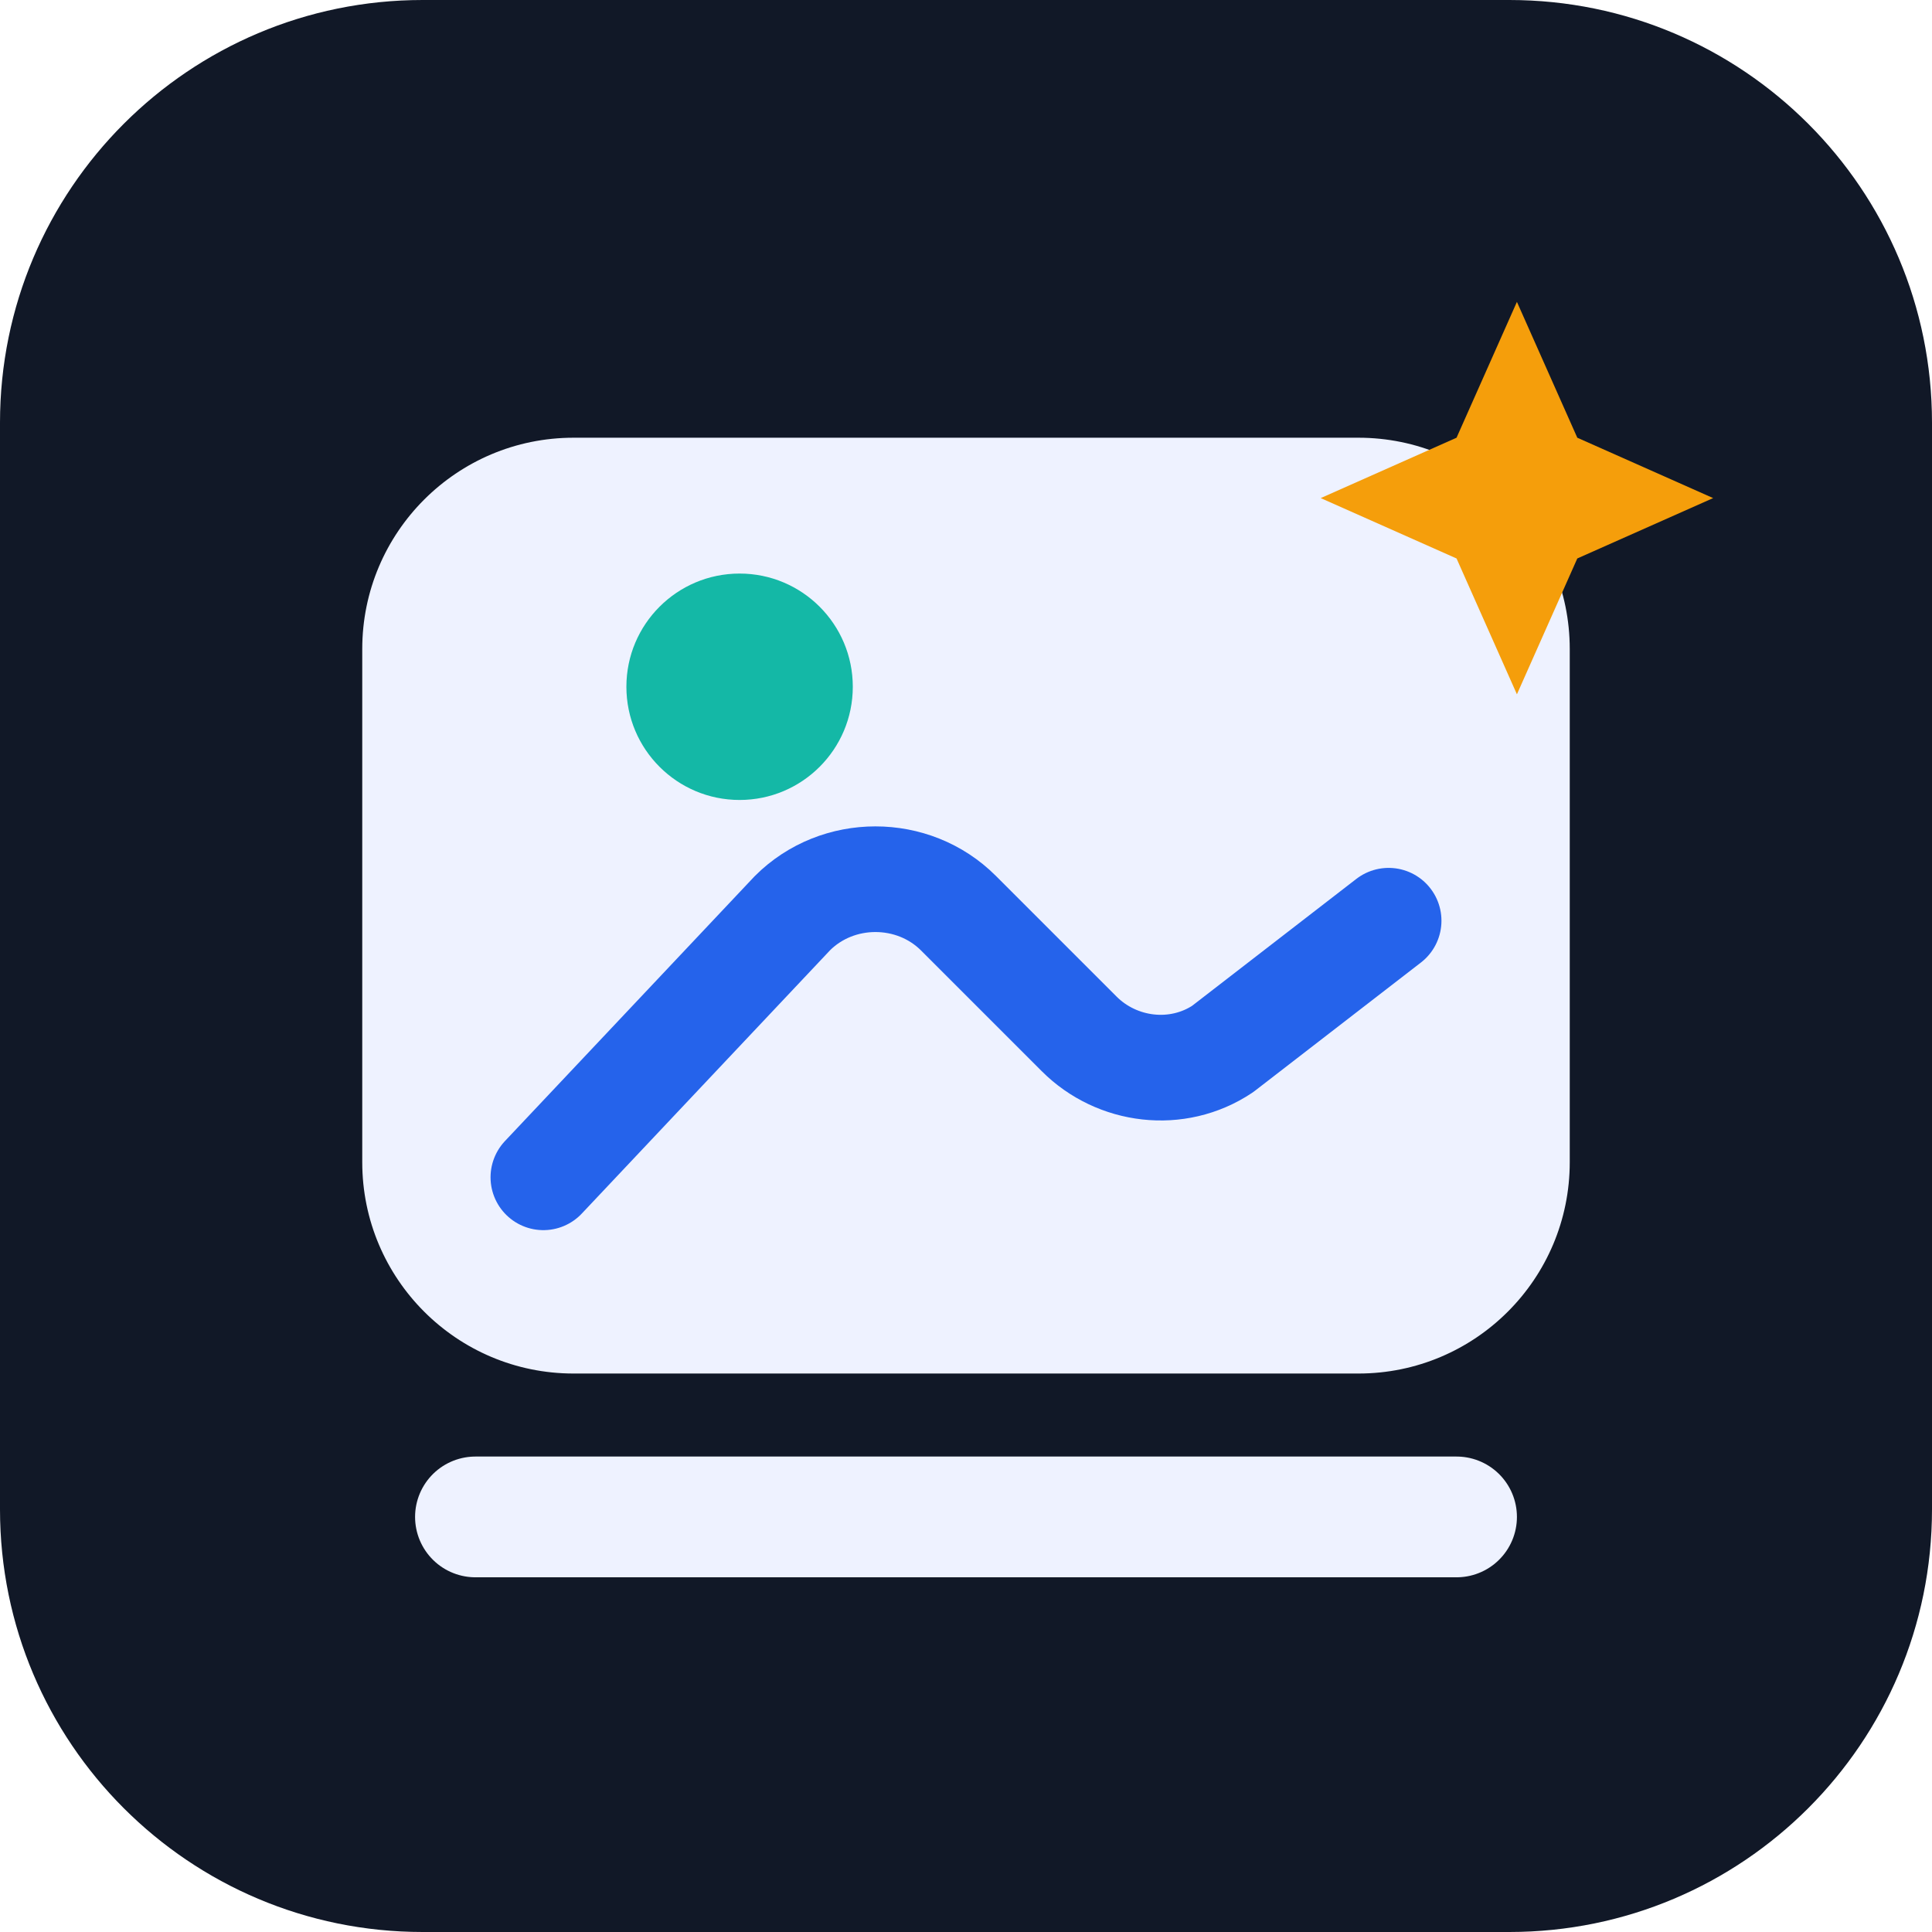
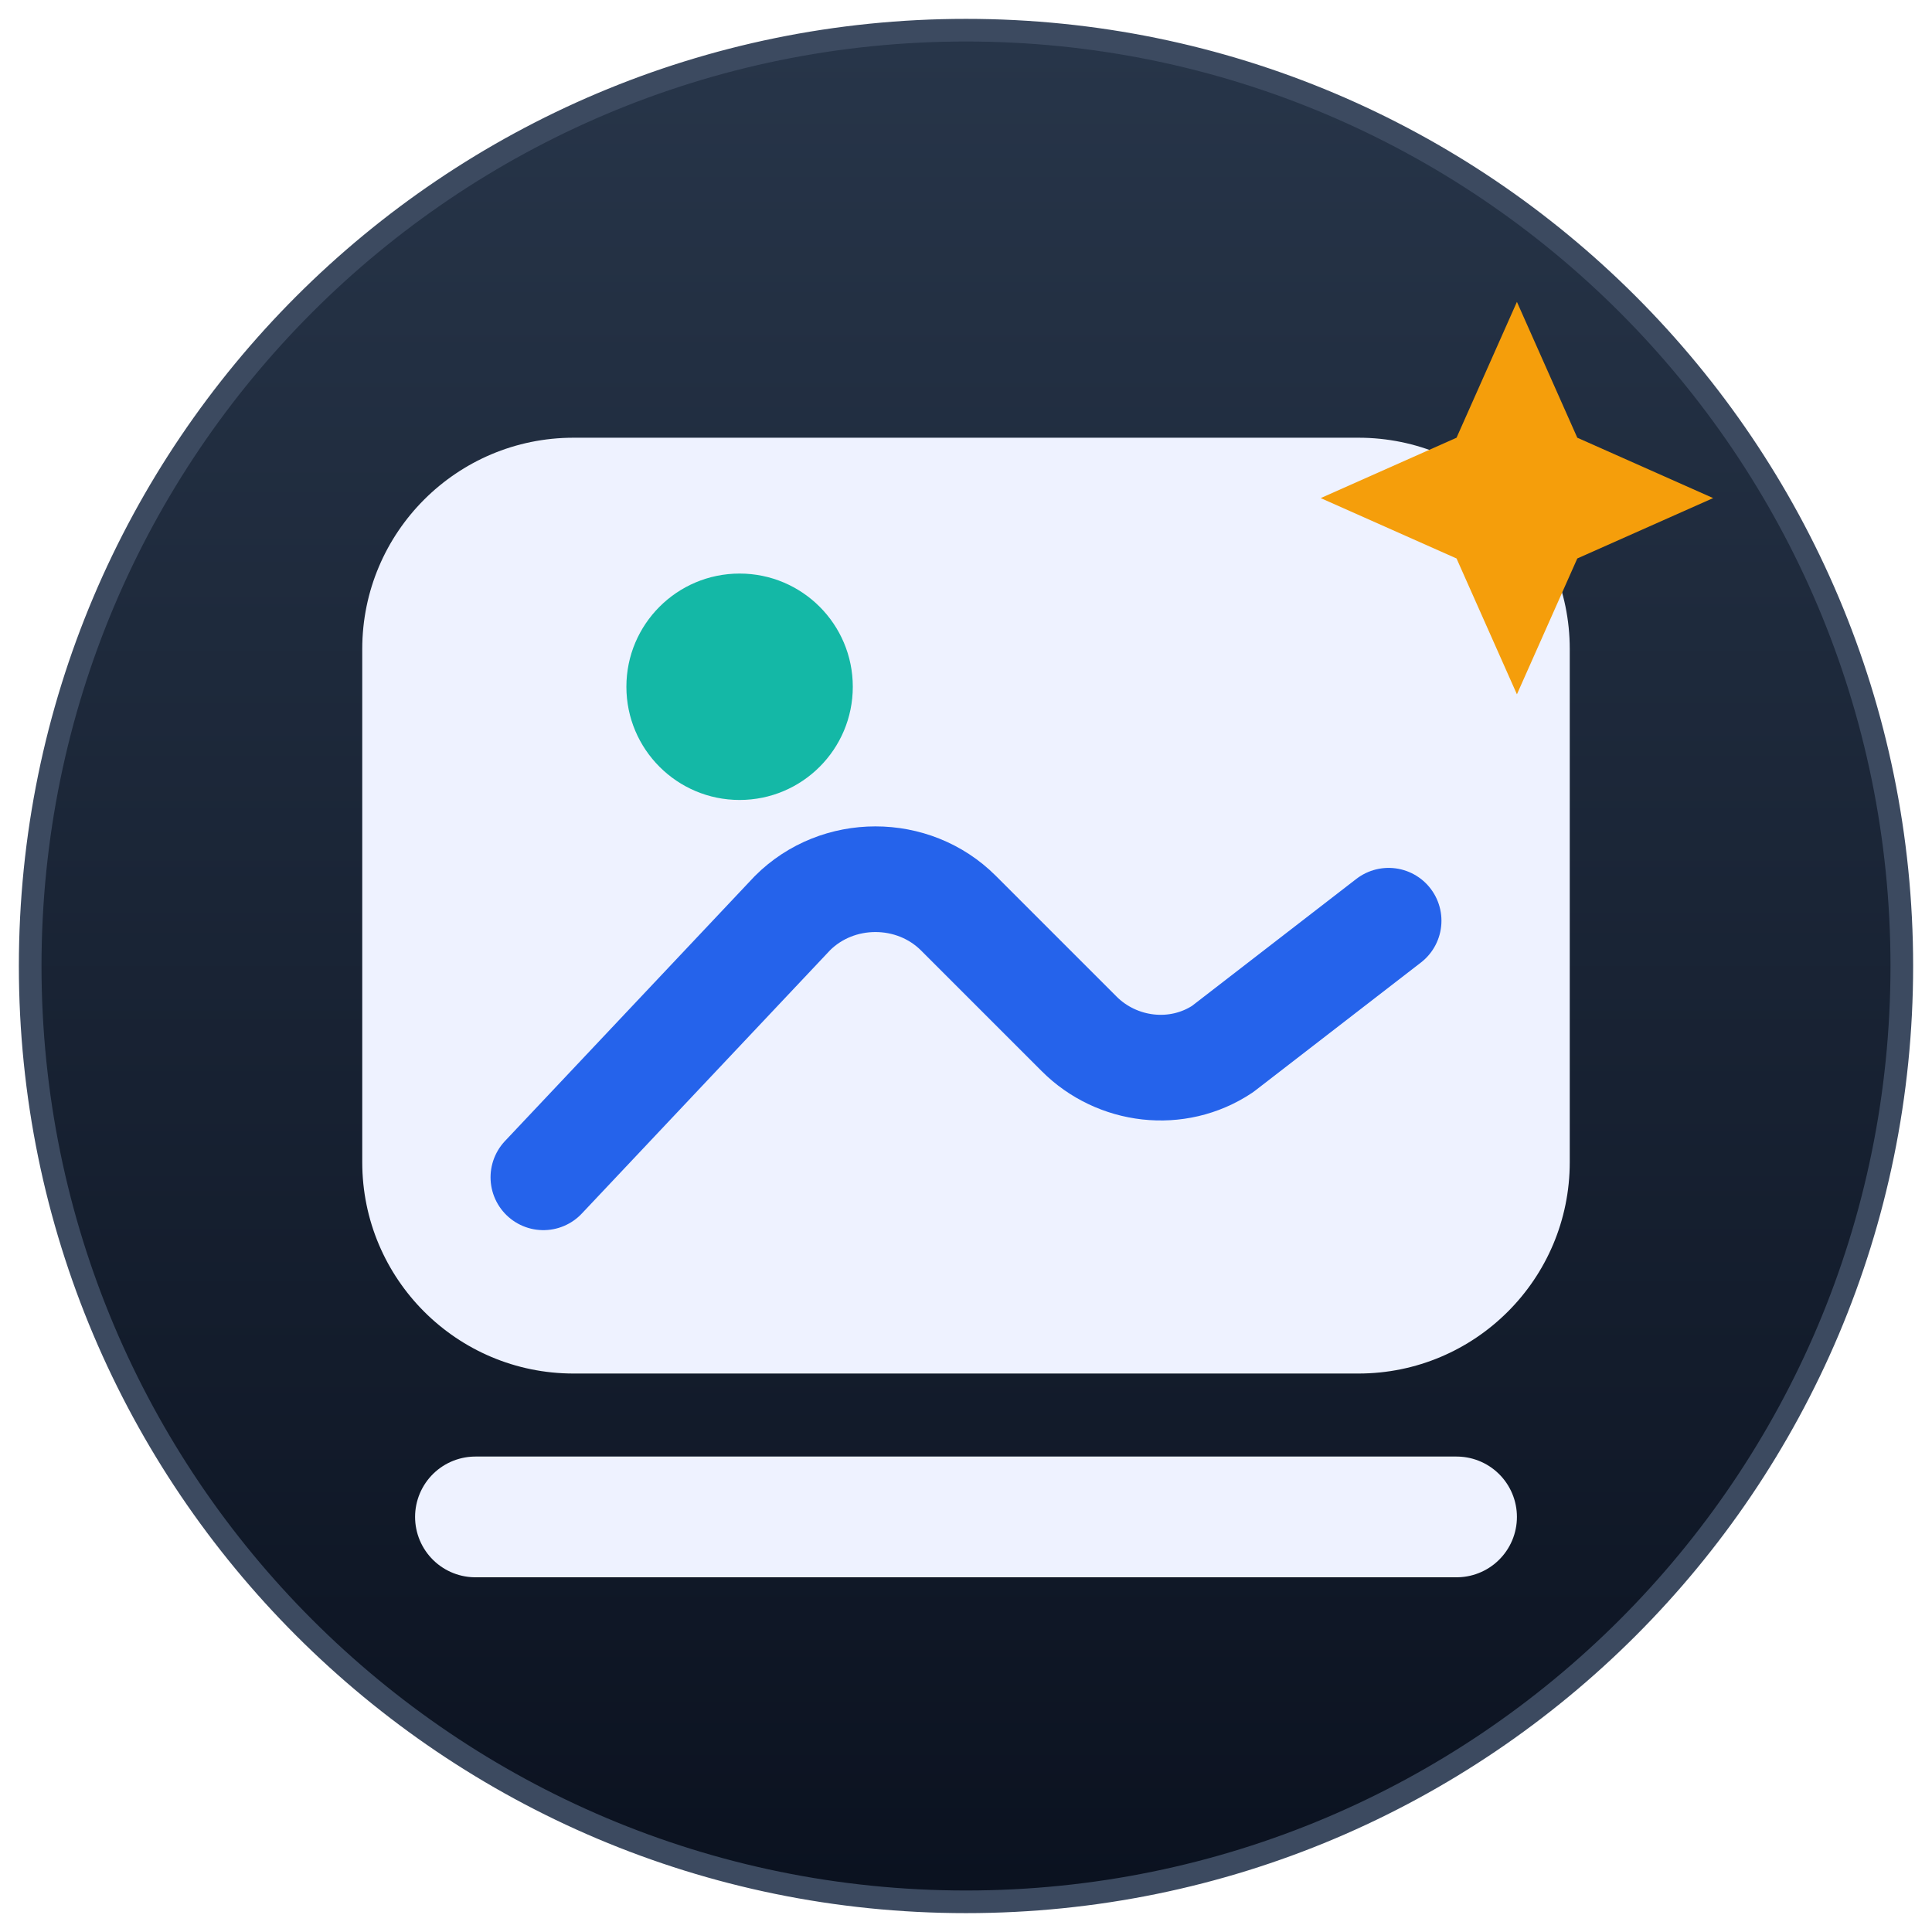
<svg xmlns="http://www.w3.org/2000/svg" width="96" height="96" viewBox="0 0 256 256" fill="none">
-   <rect width="256" height="256" rx="56" fill="#111827" />
+   <defs>
+     <linearGradient id="disc" x1="128" y1="6" x2="128" y2="250" gradientUnits="userSpaceOnUse">
+       <stop offset="0" stop-color="#273549" />
+       <stop offset="1" stop-color="#0B1220" />
+     </linearGradient>
+   </defs>
+   <circle cx="128" cy="128" r="124" fill="url(#disc)" stroke="#3C4A60" stroke-width="3" />
  <rect x="48" y="58" width="160" height="124" rx="28" fill="#EEF2FF" />
  <path d="M72 156L105 121C111 115 121 115 127 121L143 137C148 142 156 143 162 139L184 122" stroke="#2563EB" stroke-width="14" stroke-linecap="round" stroke-linejoin="round" />
  <circle cx="98" cy="91" r="15" fill="#14B8A6" />
  <path d="M193 58L201 40L209 58L227 66L209 74L201 92L193 74L175 66L193 58Z" fill="#F59E0B" />
  <path d="M63 201H193" stroke="#EEF2FF" stroke-width="16" stroke-linecap="round" />
</svg>
